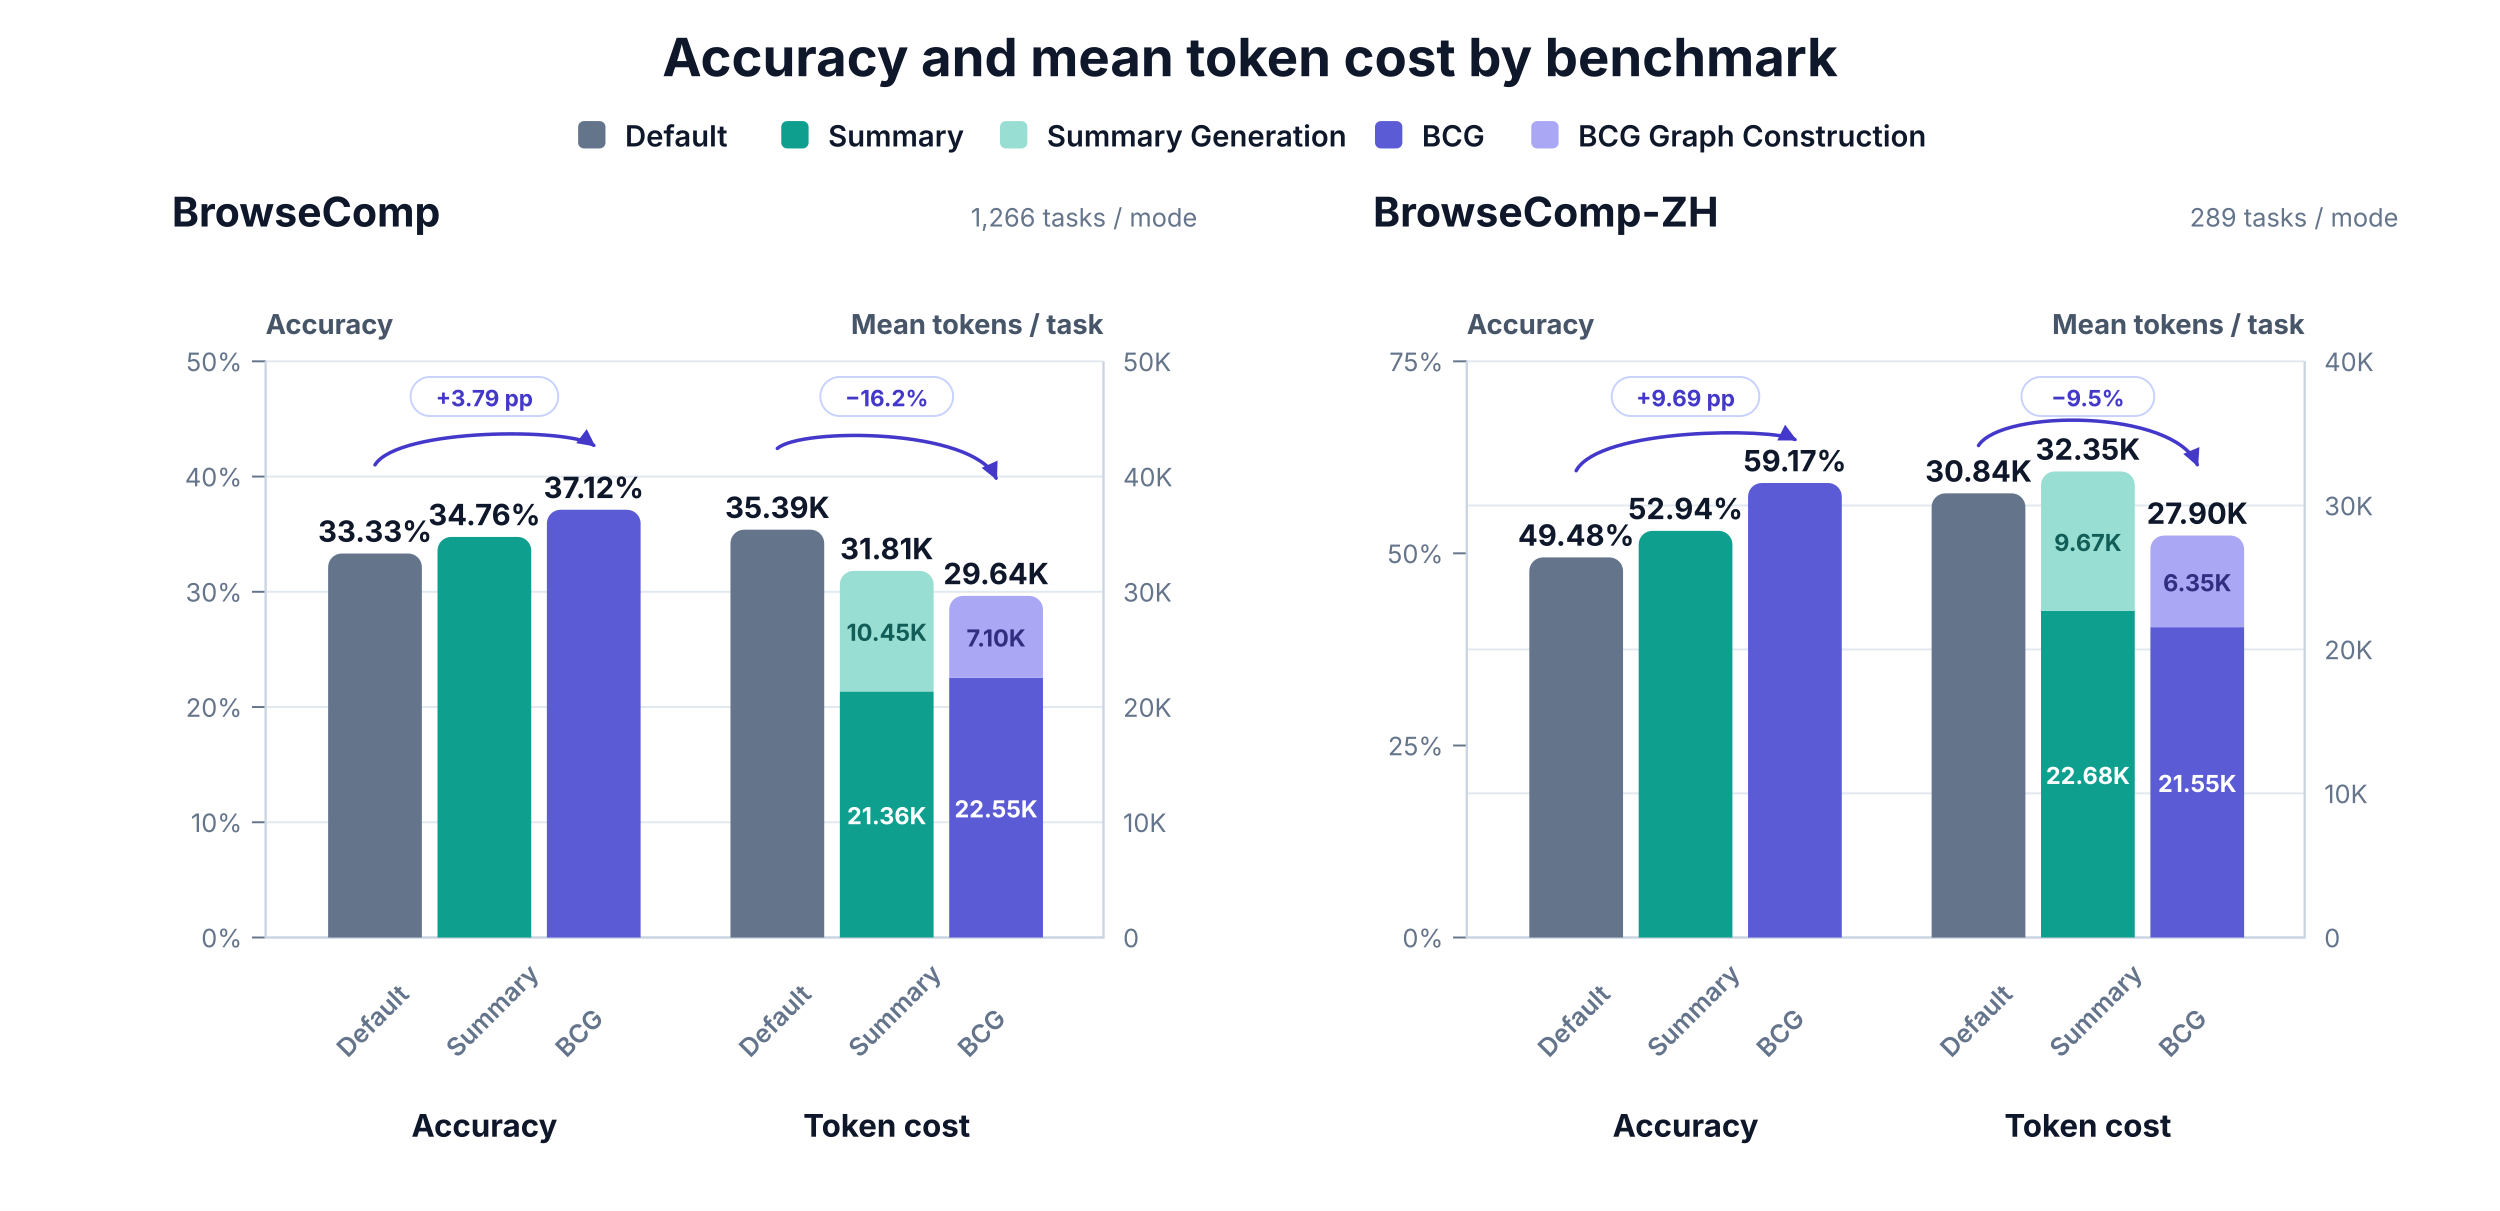
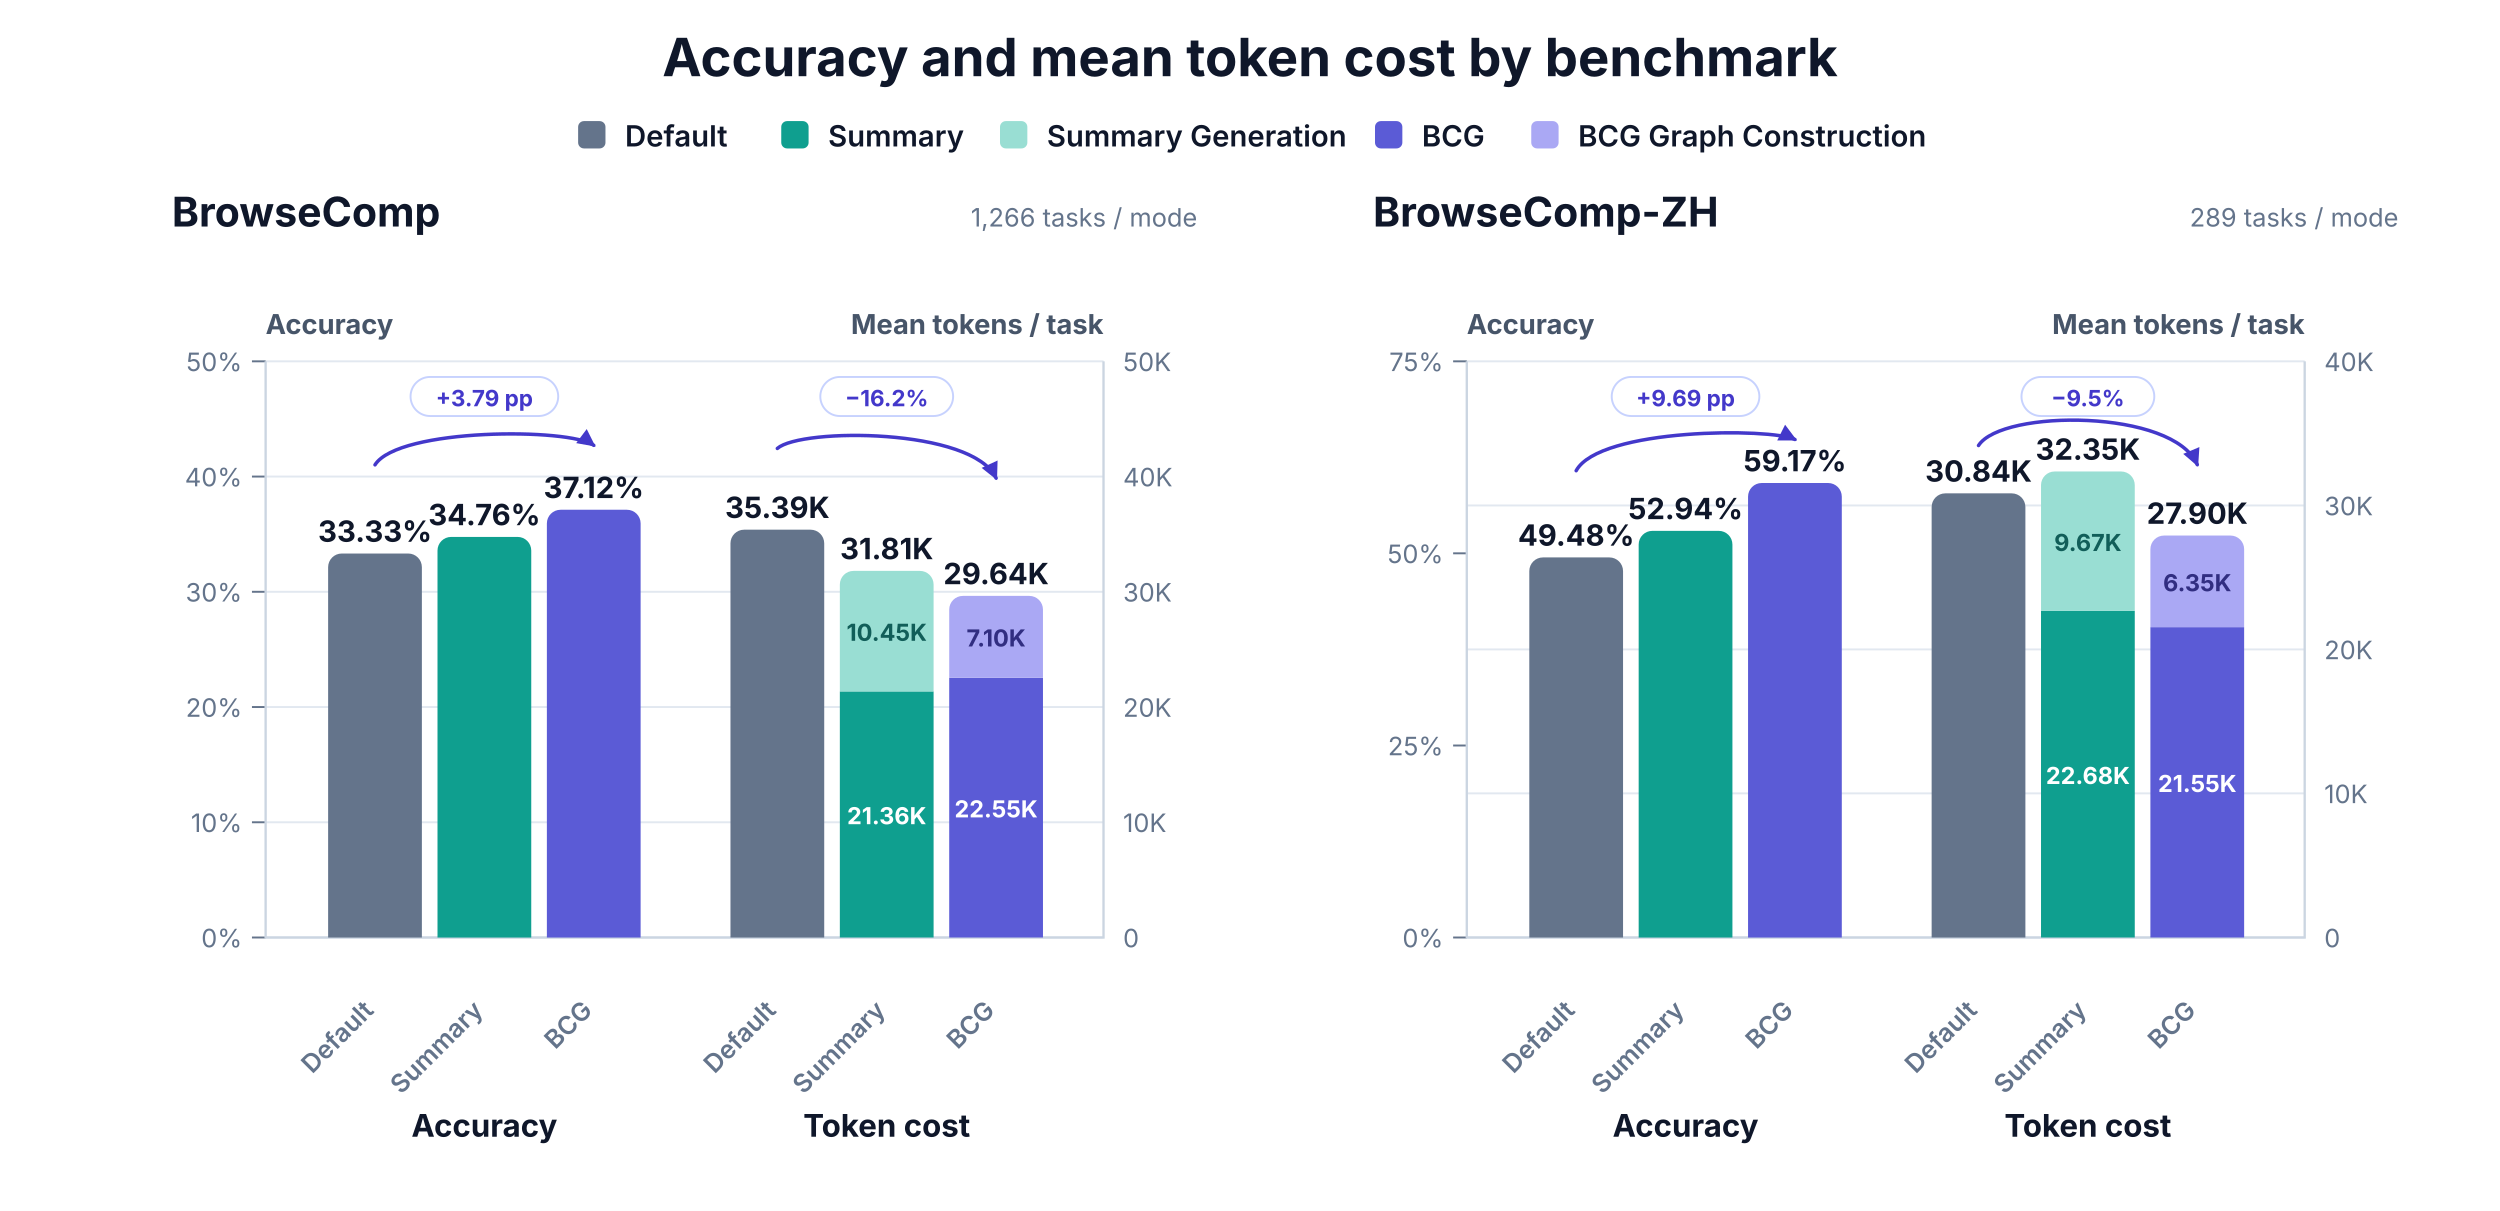
<svg xmlns="http://www.w3.org/2000/svg" width="1280" height="620" viewBox="0 0 1280 620" role="img" aria-labelledby="title desc">
  <rect width="1280" height="620" fill="#ffffff" />
  <g font-family="Inter,Arial,sans-serif">
    <defs>
      <marker id="improvement-arrow" viewBox="0 0 8 8" refX="7" refY="4" markerWidth="5" markerHeight="5" orient="auto">
        <path d="M0 0L8 4L0 8Z" fill="#4338ca" />
      </marker>
    </defs>
    <text x="640" y="39" text-anchor="middle" fill="#0f172a" font-size="27" font-weight="700">Accuracy and mean token cost by benchmark</text>
    <rect x="296" y="62" width="14" height="14" rx="3" fill="#64748b" />
    <text x="320" y="75" fill="#0f172a" font-size="15" font-weight="600">Default</text>
    <rect x="400" y="62" width="14" height="14" rx="3" fill="#0f9f8f" />
    <text x="424" y="75" fill="#0f172a" font-size="15" font-weight="600">Summary</text>
    <rect x="512" y="62" width="14" height="14" rx="3" fill="#99ded3" />
    <text x="536" y="75" fill="#0f172a" font-size="15" font-weight="600">Summary Generation</text>
    <rect x="704" y="62" width="14" height="14" rx="3" fill="#5b5bd6" />
    <text x="728" y="75" fill="#0f172a" font-size="15" font-weight="600">BCG</text>
    <rect x="784" y="62" width="14" height="14" rx="3" fill="#aaa8f4" />
    <text x="808" y="75" fill="#0f172a" font-size="15" font-weight="600">BCG Graph Construction</text>
    <text x="88" y="116" fill="#0f172a" font-size="21" font-weight="700">BrowseComp</text>
    <text x="613" y="116" text-anchor="end" fill="#64748b" font-size="13">1,266 tasks / mode</text>
    <text x="136.0" y="171" fill="#475569" font-size="14" font-weight="700">Accuracy</text>
    <text x="565.0" y="171" text-anchor="end" fill="#475569" font-size="14" font-weight="700">Mean tokens / task</text>
    <path d="M136.0 480.0H565.0" stroke="#e2e8f0" stroke-width="1" />
    <text x="575.0" y="485.0" fill="#64748b" font-size="13">0</text>
    <path d="M136.0 421.0H565.0" stroke="#e2e8f0" stroke-width="1" />
    <text x="575.0" y="426.0" fill="#64748b" font-size="13">10K</text>
    <path d="M136.0 362.0H565.0" stroke="#e2e8f0" stroke-width="1" />
    <text x="575.0" y="367.0" fill="#64748b" font-size="13">20K</text>
    <path d="M136.0 303.0H565.0" stroke="#e2e8f0" stroke-width="1" />
    <text x="575.0" y="308.0" fill="#64748b" font-size="13">30K</text>
    <path d="M136.0 244.0H565.0" stroke="#e2e8f0" stroke-width="1" />
    <text x="575.0" y="249.0" fill="#64748b" font-size="13">40K</text>
    <path d="M136.0 185.0H565.0" stroke="#e2e8f0" stroke-width="1" />
    <text x="575.0" y="190.0" fill="#64748b" font-size="13">50K</text>
    <path d="M129.0 480.0H136.0" stroke="#64748b" stroke-width="1" />
    <text x="124.0" y="485.0" text-anchor="end" fill="#64748b" font-size="13">0%</text>
    <path d="M129.0 421.0H136.0" stroke="#64748b" stroke-width="1" />
    <text x="124.0" y="426.0" text-anchor="end" fill="#64748b" font-size="13">10%</text>
    <path d="M129.0 362.0H136.0" stroke="#64748b" stroke-width="1" />
    <text x="124.0" y="367.0" text-anchor="end" fill="#64748b" font-size="13">20%</text>
    <path d="M129.0 303.0H136.0" stroke="#64748b" stroke-width="1" />
    <text x="124.0" y="308.0" text-anchor="end" fill="#64748b" font-size="13">30%</text>
    <path d="M129.0 244.0H136.0" stroke="#64748b" stroke-width="1" />
    <text x="124.0" y="249.0" text-anchor="end" fill="#64748b" font-size="13">40%</text>
    <path d="M129.0 185.0H136.0" stroke="#64748b" stroke-width="1" />
    <text x="124.0" y="190.0" text-anchor="end" fill="#64748b" font-size="13">50%</text>
    <path d="M136.0 185.0V480.0H565.0V185.0" fill="none" stroke="#cbd5e1" stroke-width="1.2" />
    <path d="M168.0 480.0V290.4a7 7 0 0 1 7 -7h34.0a7 7 0 0 1 7 7V480.0Z" fill="#64748b" />
    <text x="192.0" y="277.4" text-anchor="middle" fill="#0f172a" font-size="15" font-weight="700">33.33%</text>
-     <text x="178.0" y="542.0" text-anchor="start" transform="rotate(-45 178.0 542.0)" fill="#64748b" font-size="13" font-weight="600">Default</text>
+     <text x="192.0" y="518.0" text-anchor="end" transform="rotate(-45 192.0 518.0)" fill="#64748b" font-size="13" font-weight="600">Default</text>
    <path d="M224.0 480.0V281.9a7 7 0 0 1 7 -7h34.0a7 7 0 0 1 7 7V480.0Z" fill="#0f9f8f" />
    <text x="248.0" y="268.9" text-anchor="middle" fill="#0f172a" font-size="15" font-weight="700">34.76%</text>
-     <text x="234.0" y="542.0" text-anchor="start" transform="rotate(-45 234.0 542.0)" fill="#64748b" font-size="13" font-weight="600">Summary</text>
+     <text x="248.0" y="518.0" text-anchor="end" transform="rotate(-45 248.0 518.0)" fill="#64748b" font-size="13" font-weight="600">Summary</text>
    <path d="M280.0 480.0V268.0a7 7 0 0 1 7 -7h34.0a7 7 0 0 1 7 7V480.0Z" fill="#5b5bd6" />
    <text x="304.0" y="255.0" text-anchor="middle" fill="#0f172a" font-size="15" font-weight="700">37.12%</text>
-     <text x="290.0" y="542.0" text-anchor="start" transform="rotate(-45 290.0 542.0)" fill="#64748b" font-size="13" font-weight="600">BCG</text>
+     <text x="304.0" y="518.0" text-anchor="end" transform="rotate(-45 304.0 518.0)" fill="#64748b" font-size="13" font-weight="600">BCG</text>
    <path d="M192.0 238.0 C204.0 219.0, 292.0 219.0, 304.0 228.0" fill="none" stroke="#4338ca" stroke-width="1.8" stroke-linecap="round" marker-end="url(#improvement-arrow)" />
    <rect x="210.2" y="193.0" width="75.6" height="20" rx="10" fill="#ffffff" stroke="#c7d2fe" />
    <text x="248.0" y="208.0" text-anchor="middle" fill="#4338ca" font-size="11.5" font-weight="700">+3.79 pp</text>
    <path d="M374.0 480.0V278.2a7 7 0 0 1 7 -7h34.0a7 7 0 0 1 7 7V480.0Z" fill="#64748b" />
    <text x="398.0" y="265.2" text-anchor="middle" fill="#0f172a" font-size="15" font-weight="700">35.39K</text>
-     <text x="384.0" y="542.0" text-anchor="start" transform="rotate(-45 384.0 542.0)" fill="#64748b" font-size="13" font-weight="600">Default</text>
+     <text x="398.0" y="518.0" text-anchor="end" transform="rotate(-45 398.0 518.0)" fill="#64748b" font-size="13" font-weight="600">Default</text>
    <text x="248.0" y="582" text-anchor="middle" fill="#0f172a" font-size="16" font-weight="700">Accuracy</text>
    <text x="454.0" y="582" text-anchor="middle" fill="#0f172a" font-size="16" font-weight="700">Token cost</text>
    <rect x="430.0" y="354.0" width="48.0" height="126.0" fill="#0f9f8f" />
    <path d="M430.0 354.0V299.3a7 7 0 0 1 7 -7h34.0a7 7 0 0 1 7 7V354.0Z" fill="#99ded3" />
    <text x="454.0" y="286.3" text-anchor="middle" fill="#0f172a" font-size="15" font-weight="700">31.81K</text>
    <text x="454.0" y="422.0" text-anchor="middle" fill="#ffffff" font-size="12" font-weight="700">21.36K</text>
    <text x="454.0" y="328.1" text-anchor="middle" fill="#115e59" font-size="12" font-weight="700">10.45K</text>
-     <text x="440.0" y="542.0" text-anchor="start" transform="rotate(-45 440.0 542.0)" fill="#64748b" font-size="13" font-weight="600">Summary</text>
+     <text x="454.0" y="518.0" text-anchor="end" transform="rotate(-45 454.0 518.0)" fill="#64748b" font-size="13" font-weight="600">Summary</text>
    <rect x="486.0" y="347.0" width="48.0" height="133.0" fill="#5b5bd6" />
    <path d="M486.0 347.0V312.1a7 7 0 0 1 7 -7h34.0a7 7 0 0 1 7 7V347.0Z" fill="#aaa8f4" />
    <text x="510.0" y="299.1" text-anchor="middle" fill="#0f172a" font-size="15" font-weight="700">29.64K</text>
    <text x="510.0" y="418.5" text-anchor="middle" fill="#ffffff" font-size="12" font-weight="700">22.55K</text>
    <text x="510.0" y="331.0" text-anchor="middle" fill="#312e81" font-size="12" font-weight="700">7.10K</text>
-     <text x="496.0" y="542.0" text-anchor="start" transform="rotate(-45 496.0 542.0)" fill="#64748b" font-size="13" font-weight="600">BCG</text>
+     <text x="510.0" y="518.0" text-anchor="end" transform="rotate(-45 510.0 518.0)" fill="#64748b" font-size="13" font-weight="600">BCG</text>
    <path d="M398.0 229.6 C410.0 219.0, 498.0 219.0, 510.0 244.8" fill="none" stroke="#4338ca" stroke-width="1.8" stroke-linecap="round" marker-end="url(#improvement-arrow)" />
    <rect x="420.0" y="193.0" width="68.0" height="20" rx="10" fill="#ffffff" stroke="#c7d2fe" />
    <text x="454.0" y="208.0" text-anchor="middle" fill="#4338ca" font-size="11.5" font-weight="700">−16.2%</text>
    <text x="703" y="116" fill="#0f172a" font-size="21" font-weight="700">BrowseComp-ZH</text>
    <text x="1228" y="116" text-anchor="end" fill="#64748b" font-size="13">289 tasks / mode</text>
    <text x="751.0" y="171" fill="#475569" font-size="14" font-weight="700">Accuracy</text>
    <text x="1180.0" y="171" text-anchor="end" fill="#475569" font-size="14" font-weight="700">Mean tokens / task</text>
    <path d="M751.0 480.0H1180.0" stroke="#e2e8f0" stroke-width="1" />
    <text x="1190.0" y="485.0" fill="#64748b" font-size="13">0</text>
    <path d="M751.0 406.2H1180.0" stroke="#e2e8f0" stroke-width="1" />
    <text x="1190.0" y="411.2" fill="#64748b" font-size="13">10K</text>
    <path d="M751.0 332.5H1180.0" stroke="#e2e8f0" stroke-width="1" />
    <text x="1190.0" y="337.5" fill="#64748b" font-size="13">20K</text>
    <path d="M751.0 258.8H1180.0" stroke="#e2e8f0" stroke-width="1" />
    <text x="1190.0" y="263.8" fill="#64748b" font-size="13">30K</text>
    <path d="M751.0 185.0H1180.0" stroke="#e2e8f0" stroke-width="1" />
    <text x="1190.0" y="190.0" fill="#64748b" font-size="13">40K</text>
    <path d="M744.0 480.0H751.0" stroke="#64748b" stroke-width="1" />
    <text x="739.0" y="485.0" text-anchor="end" fill="#64748b" font-size="13">0%</text>
    <path d="M744.0 381.7H751.0" stroke="#64748b" stroke-width="1" />
    <text x="739.0" y="386.7" text-anchor="end" fill="#64748b" font-size="13">25%</text>
    <path d="M744.0 283.3H751.0" stroke="#64748b" stroke-width="1" />
    <text x="739.0" y="288.3" text-anchor="end" fill="#64748b" font-size="13">50%</text>
    <path d="M744.0 185.0H751.0" stroke="#64748b" stroke-width="1" />
    <text x="739.0" y="190.0" text-anchor="end" fill="#64748b" font-size="13">75%</text>
    <path d="M751.0 185.0V480.0H1180.0V185.0" fill="none" stroke="#cbd5e1" stroke-width="1.2" />
    <path d="M783.0 480.0V292.4a7 7 0 0 1 7 -7h34.0a7 7 0 0 1 7 7V480.0Z" fill="#64748b" />
    <text x="807.0" y="279.4" text-anchor="middle" fill="#0f172a" font-size="15" font-weight="700">49.48%</text>
-     <text x="793.0" y="542.0" text-anchor="start" transform="rotate(-45 793.0 542.0)" fill="#64748b" font-size="13" font-weight="600">Default</text>
+     <text x="807.0" y="518.0" text-anchor="end" transform="rotate(-45 807.0 518.0)" fill="#64748b" font-size="13" font-weight="600">Default</text>
    <path d="M839.0 480.0V278.8a7 7 0 0 1 7 -7h34.0a7 7 0 0 1 7 7V480.0Z" fill="#0f9f8f" />
    <text x="863.0" y="265.8" text-anchor="middle" fill="#0f172a" font-size="15" font-weight="700">52.94%</text>
-     <text x="849.0" y="542.0" text-anchor="start" transform="rotate(-45 849.0 542.0)" fill="#64748b" font-size="13" font-weight="600">Summary</text>
+     <text x="863.0" y="518.0" text-anchor="end" transform="rotate(-45 863.0 518.0)" fill="#64748b" font-size="13" font-weight="600">Summary</text>
    <path d="M895.0 480.0V254.3a7 7 0 0 1 7 -7h34.0a7 7 0 0 1 7 7V480.0Z" fill="#5b5bd6" />
    <text x="919.0" y="241.3" text-anchor="middle" fill="#0f172a" font-size="15" font-weight="700">59.17%</text>
-     <text x="905.0" y="542.0" text-anchor="start" transform="rotate(-45 905.0 542.0)" fill="#64748b" font-size="13" font-weight="600">BCG</text>
+     <text x="919.0" y="518.0" text-anchor="end" transform="rotate(-45 919.0 518.0)" fill="#64748b" font-size="13" font-weight="600">BCG</text>
    <path d="M807.0 241.0 C819.0 219.0, 907.0 219.0, 919.0 225.0" fill="none" stroke="#4338ca" stroke-width="1.8" stroke-linecap="round" marker-end="url(#improvement-arrow)" />
    <rect x="825.2" y="193.0" width="75.6" height="20" rx="10" fill="#ffffff" stroke="#c7d2fe" />
    <text x="863.0" y="208.0" text-anchor="middle" fill="#4338ca" font-size="11.5" font-weight="700">+9.69 pp</text>
    <path d="M989.0 480.0V259.6a7 7 0 0 1 7 -7h34.0a7 7 0 0 1 7 7V480.0Z" fill="#64748b" />
    <text x="1013.0" y="246.6" text-anchor="middle" fill="#0f172a" font-size="15" font-weight="700">30.84K</text>
-     <text x="999.0" y="542.0" text-anchor="start" transform="rotate(-45 999.0 542.0)" fill="#64748b" font-size="13" font-weight="600">Default</text>
+     <text x="1013.0" y="518.0" text-anchor="end" transform="rotate(-45 1013.0 518.0)" fill="#64748b" font-size="13" font-weight="600">Default</text>
    <text x="863.0" y="582" text-anchor="middle" fill="#0f172a" font-size="16" font-weight="700">Accuracy</text>
    <text x="1069.0" y="582" text-anchor="middle" fill="#0f172a" font-size="16" font-weight="700">Token cost</text>
    <rect x="1045.0" y="312.8" width="48.0" height="167.2" fill="#0f9f8f" />
    <path d="M1045.0 312.8V248.4a7 7 0 0 1 7 -7h34.0a7 7 0 0 1 7 7V312.8Z" fill="#99ded3" />
    <text x="1069.0" y="235.4" text-anchor="middle" fill="#0f172a" font-size="15" font-weight="700">32.35K</text>
    <text x="1069.0" y="401.4" text-anchor="middle" fill="#ffffff" font-size="12" font-weight="700">22.68K</text>
    <text x="1069.0" y="282.1" text-anchor="middle" fill="#115e59" font-size="12" font-weight="700">9.67K</text>
-     <text x="1055.0" y="542.0" text-anchor="start" transform="rotate(-45 1055.0 542.0)" fill="#64748b" font-size="13" font-weight="600">Summary</text>
+     <text x="1069.0" y="518.0" text-anchor="end" transform="rotate(-45 1069.0 518.0)" fill="#64748b" font-size="13" font-weight="600">Summary</text>
    <rect x="1101.0" y="321.1" width="48.0" height="158.9" fill="#5b5bd6" />
    <path d="M1101.0 321.1V281.2a7 7 0 0 1 7 -7h34.0a7 7 0 0 1 7 7V321.1Z" fill="#aaa8f4" />
    <text x="1125.0" y="268.2" text-anchor="middle" fill="#0f172a" font-size="15" font-weight="700">27.90K</text>
    <text x="1125.0" y="405.5" text-anchor="middle" fill="#ffffff" font-size="12" font-weight="700">21.55K</text>
    <text x="1125.0" y="302.7" text-anchor="middle" fill="#312e81" font-size="12" font-weight="700">6.35K</text>
-     <text x="1111.0" y="542.0" text-anchor="start" transform="rotate(-45 1111.0 542.0)" fill="#64748b" font-size="13" font-weight="600">BCG</text>
+     <text x="1125.0" y="518.0" text-anchor="end" transform="rotate(-45 1125.0 518.0)" fill="#64748b" font-size="13" font-weight="600">BCG</text>
    <path d="M1013.0 228.1 C1025.0 209.4, 1113.0 209.4, 1125.0 237.9" fill="none" stroke="#4338ca" stroke-width="1.8" stroke-linecap="round" marker-end="url(#improvement-arrow)" />
    <rect x="1035.0" y="193.0" width="68.0" height="20" rx="10" fill="#ffffff" stroke="#c7d2fe" />
    <text x="1069.0" y="208.0" text-anchor="middle" fill="#4338ca" font-size="11.5" font-weight="700">−9.5%</text>
  </g>
</svg>
